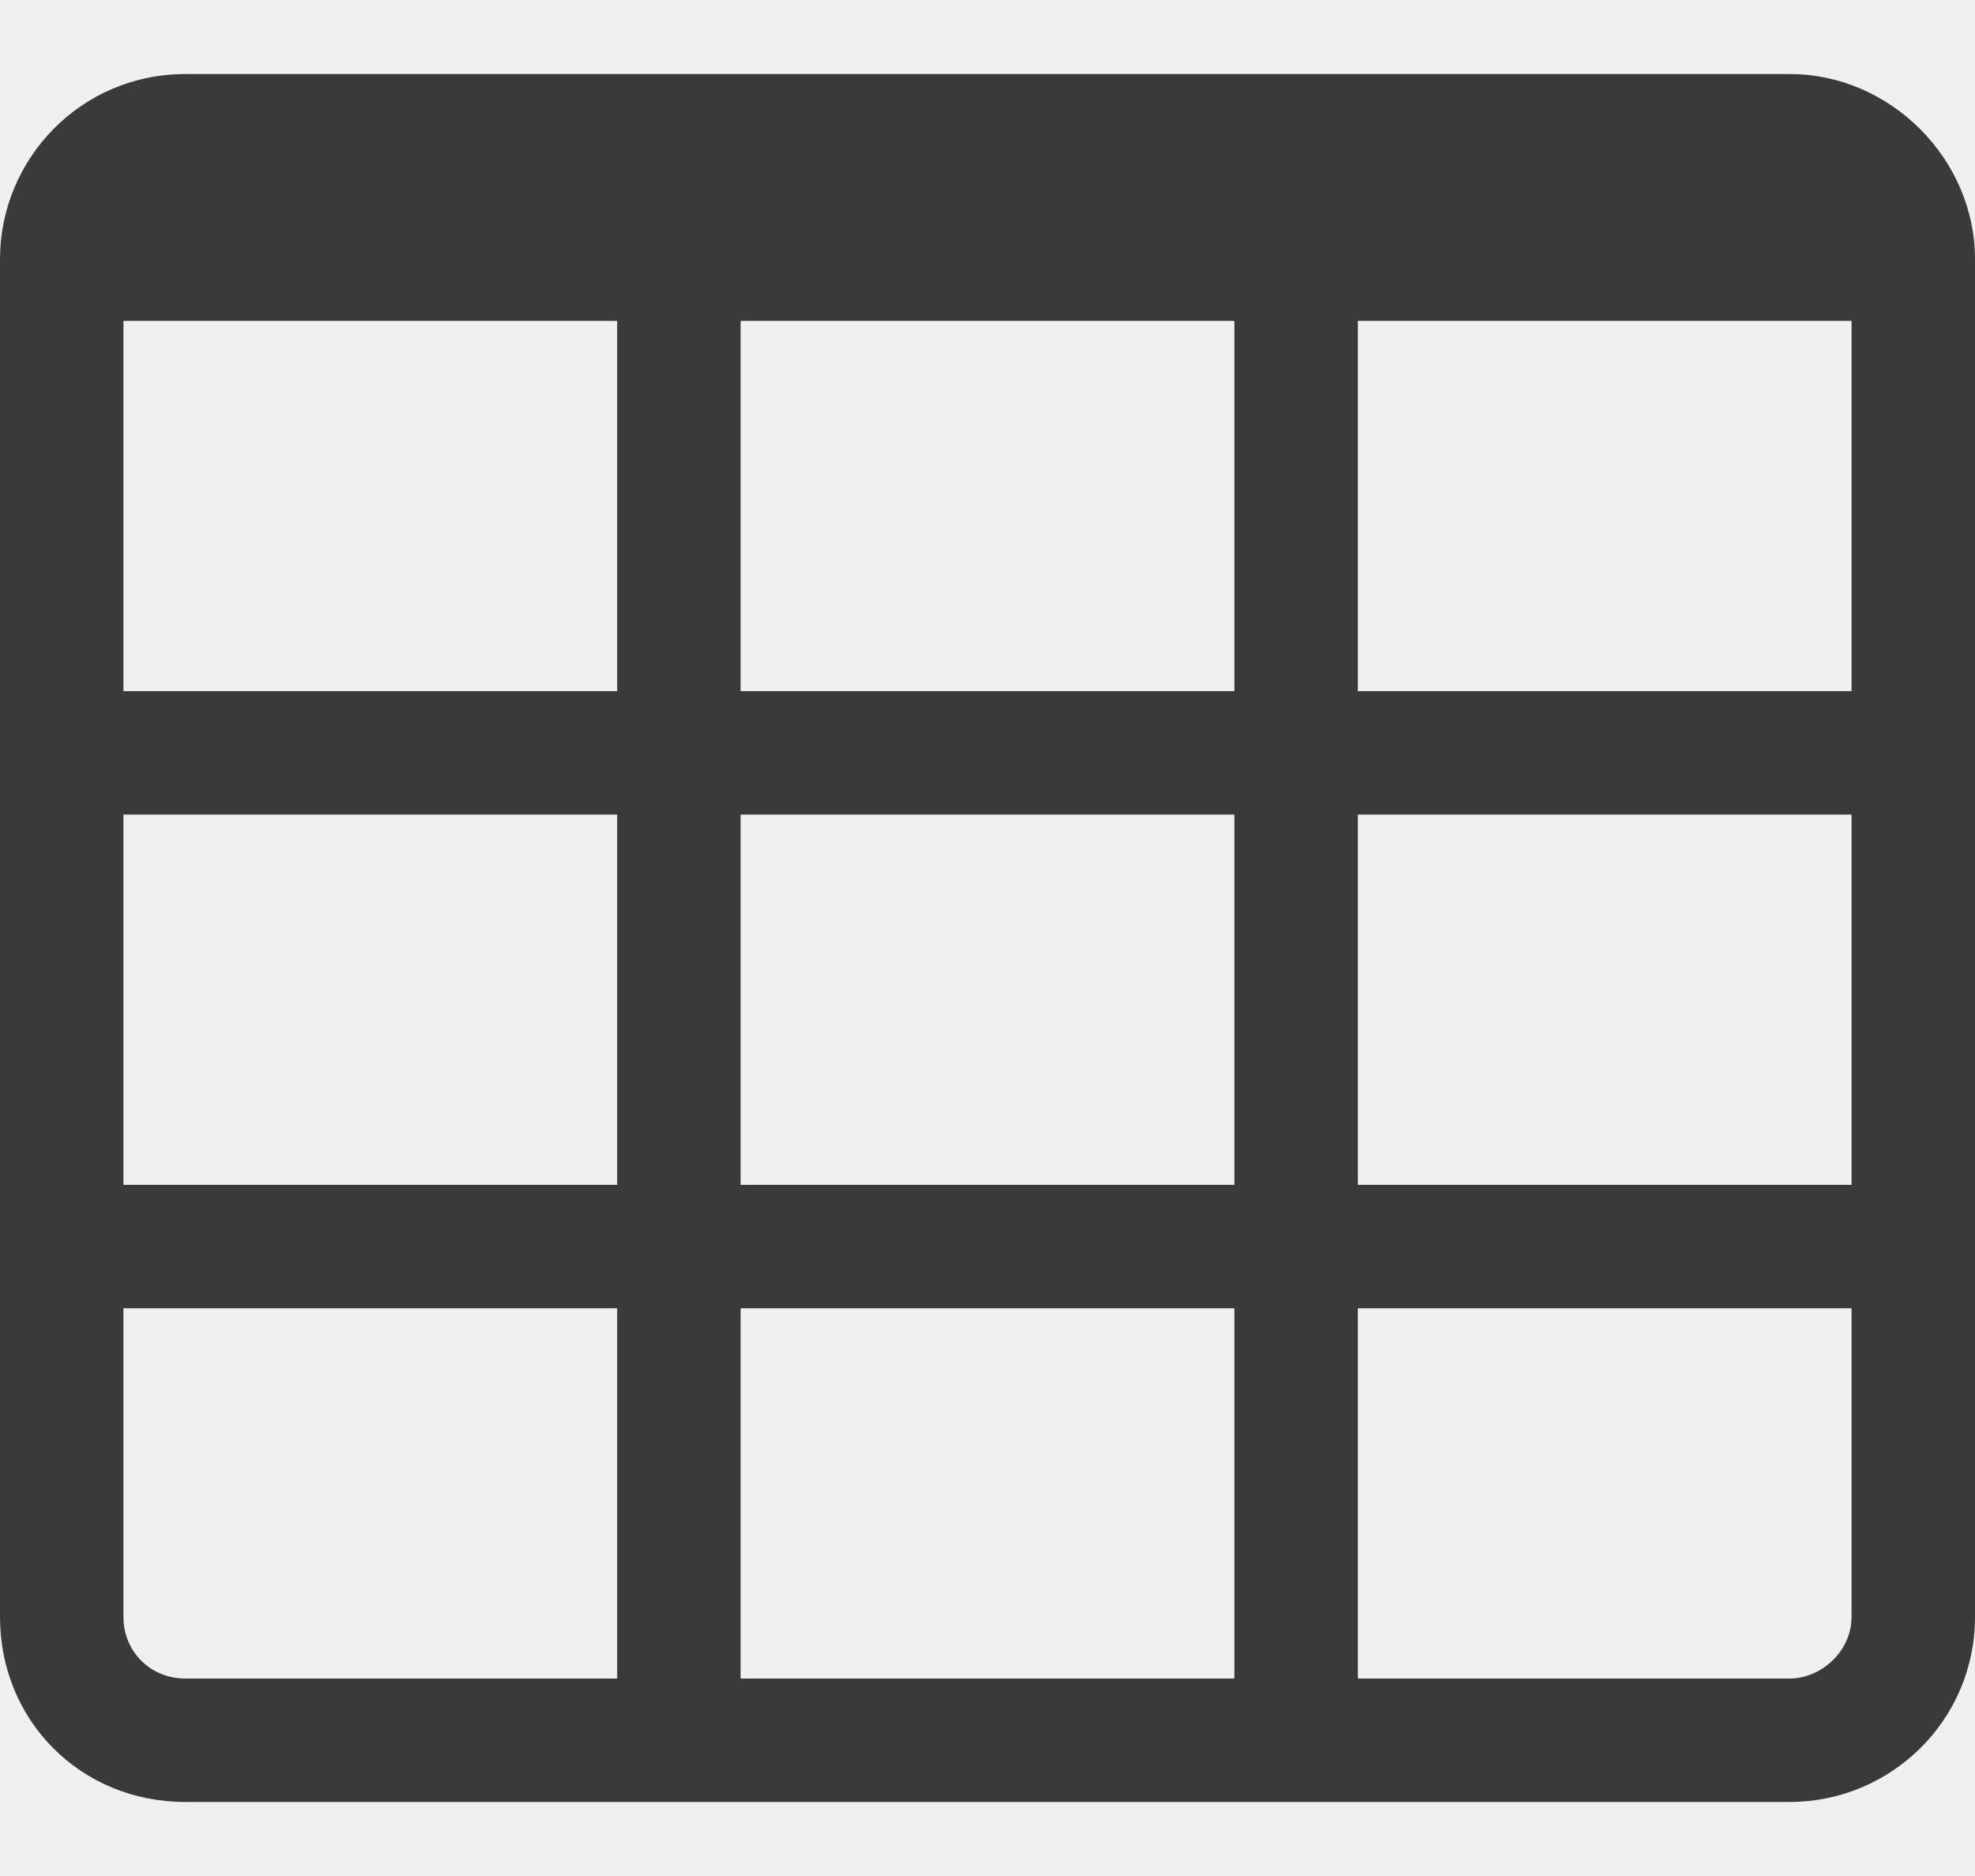
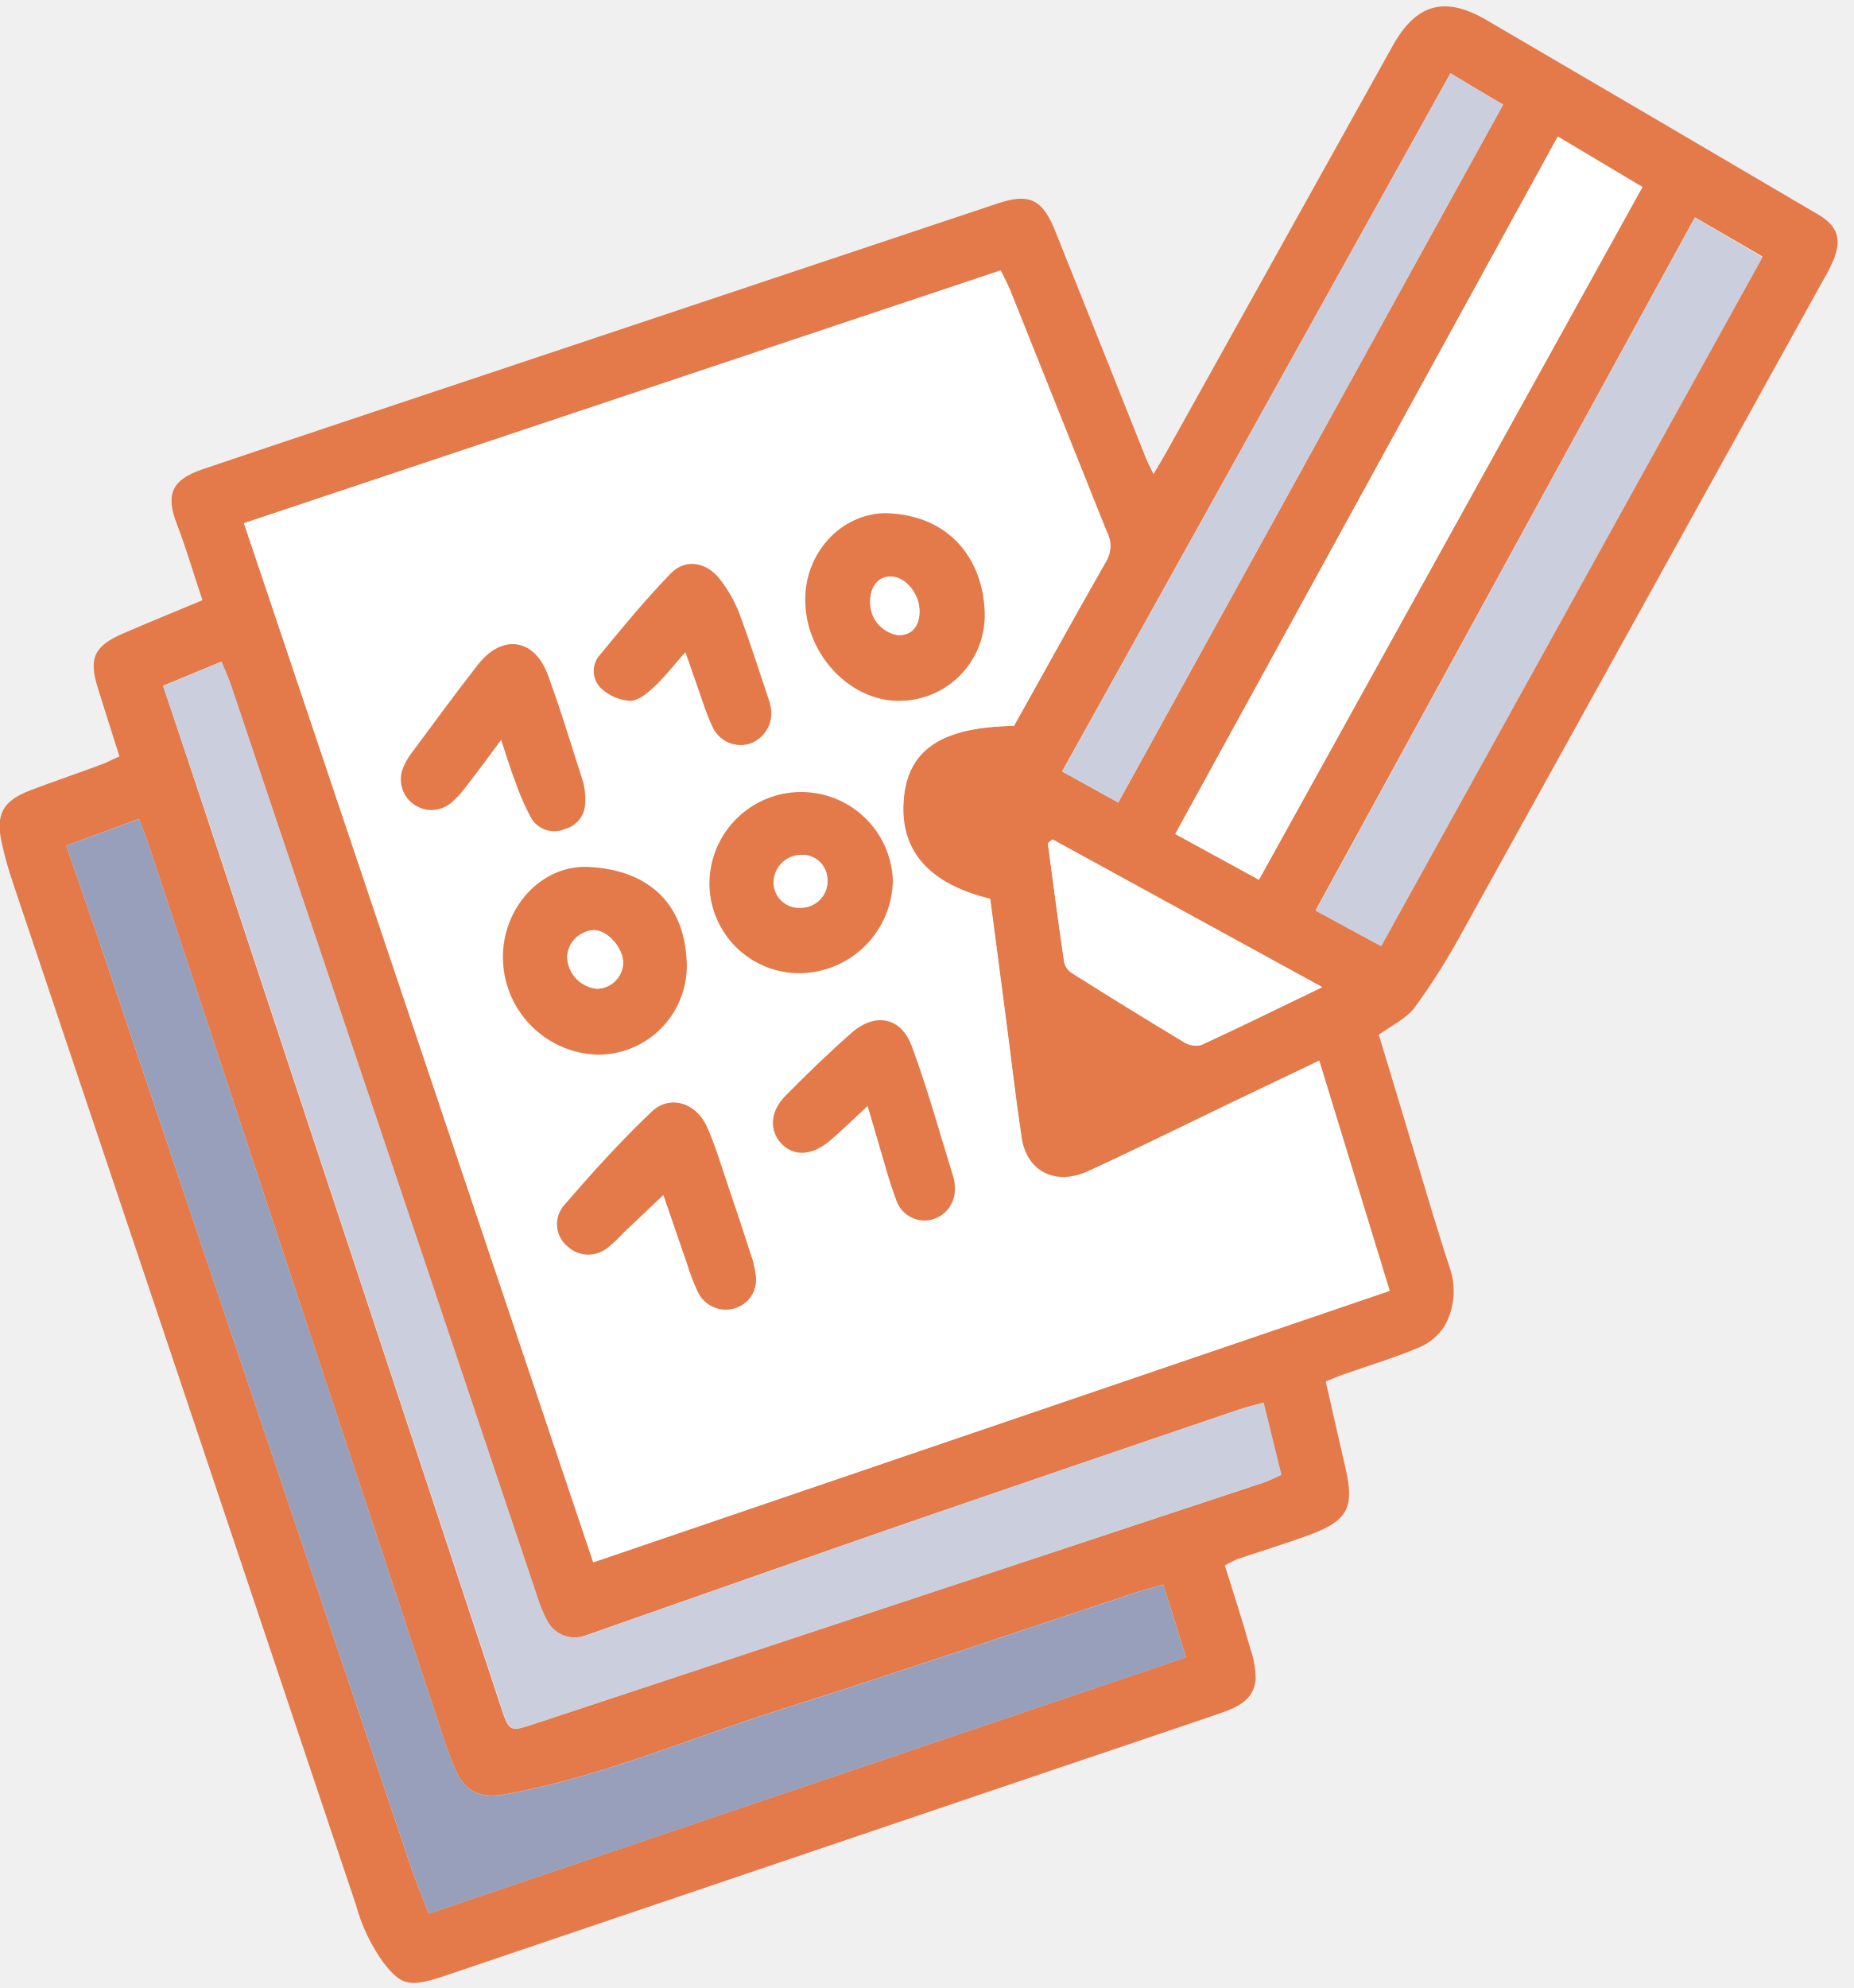
- <svg xmlns="http://www.w3.org/2000/svg" width="20" height="19" viewBox="0 0 20 19" fill="none">
-   <path d="M18.125 0.75H1.875C0.82 0.75 0 1.609 0 2.625V16.375C0 17.43 0.82 18.25 1.875 18.25H18.125C19.141 18.25 20 17.43 20 16.375V2.625C20 1.609 19.141 0.75 18.125 0.75ZM6.25 17H1.875C1.523 17 1.25 16.727 1.25 16.375V13.25H6.25V17ZM6.25 12H1.25V8.25H6.25V12ZM6.25 7H1.25V3.25H6.25V7ZM12.5 17H7.5V13.25H12.5V17ZM12.5 12H7.5V8.25H12.5V12ZM12.5 7H7.5V3.25H12.5V7ZM18.75 13.25V16.375C18.75 16.727 18.438 17 18.125 17H13.75V13.25H18.75ZM18.75 12H13.75V8.25H18.75V12ZM18.75 7H13.75V3.25H18.75V7Z" fill="#3A3A3A" />
+ <svg xmlns="http://www.w3.org/2000/svg" width="83" height="89" viewBox="0 0 83 89" fill="none">
+   <path d="M5.35 33.864C5.012 32.803 4.686 31.781 4.368 30.755C3.97 29.467 4.224 28.922 5.489 28.369C6.642 27.872 7.803 27.395 9.067 26.871C8.67 25.702 8.351 24.573 7.926 23.479C7.413 22.151 7.664 21.491 9.055 21.014C12.884 19.718 16.717 18.446 20.55 17.165L44.668 9.11C46.083 8.637 46.679 8.907 47.252 10.347C48.62 13.755 49.982 17.167 51.339 20.581C51.407 20.748 51.498 20.903 51.653 21.225C51.892 20.827 52.079 20.509 52.258 20.191C55.627 14.142 58.996 8.095 62.364 2.049C63.418 0.16 64.694 -0.194 66.567 0.9C71.518 3.794 76.467 6.695 81.413 9.603C82.268 10.104 82.475 10.681 82.121 11.591C81.996 11.891 81.85 12.182 81.684 12.462C76.268 22.245 70.85 32.029 65.43 41.812C64.81 42.952 64.116 44.049 63.351 45.096C62.985 45.589 62.349 45.892 61.74 46.321C62.261 48.035 62.794 49.816 63.331 51.597C63.867 53.378 64.353 55.052 64.921 56.766C65.068 57.193 65.123 57.646 65.081 58.096C65.039 58.546 64.902 58.981 64.678 59.374C64.393 59.815 63.975 60.156 63.486 60.348C62.392 60.805 61.247 61.143 60.126 61.541C59.892 61.624 59.665 61.724 59.363 61.847C59.665 63.167 59.955 64.455 60.253 65.743C60.651 67.477 60.361 68.069 58.663 68.705C57.581 69.103 56.476 69.437 55.383 69.807C55.198 69.887 55.018 69.98 54.846 70.085C55.244 71.345 55.641 72.574 55.987 73.811C56.144 74.251 56.224 74.715 56.226 75.182C56.158 76.077 55.431 76.423 54.703 76.677C52.285 77.508 49.86 78.315 47.435 79.138L20.216 88.354C19.906 88.462 19.599 88.565 19.285 88.649C18.204 88.939 17.862 88.736 17.178 87.877C16.612 87.092 16.192 86.211 15.938 85.277C10.822 70.017 5.698 54.754 0.567 39.486C0.373 38.912 0.21 38.328 0.078 37.737C-0.201 36.449 0.121 35.856 1.354 35.383C2.467 34.958 3.588 34.588 4.706 34.163C4.885 34.075 5.075 33.984 5.35 33.864ZM45.403 32.497C46.791 30.012 48.143 27.547 49.542 25.105C49.654 24.904 49.712 24.677 49.712 24.447C49.712 24.217 49.654 23.991 49.542 23.789C48.105 20.211 46.674 16.633 45.248 13.054C45.121 12.736 44.954 12.434 44.799 12.112L10.924 23.424C16.16 38.993 21.345 54.404 26.565 69.942L62.229 57.779C61.152 54.261 60.126 50.901 59.076 47.478L55.172 49.343C53.029 50.372 50.898 51.43 48.735 52.424C47.252 53.108 45.952 52.424 45.745 50.901C45.483 49.156 45.284 47.398 45.053 45.649C44.819 43.832 44.576 42.015 44.342 40.234C41.519 39.546 40.234 37.995 40.481 35.661C40.708 33.526 42.222 32.544 45.403 32.497ZM2.964 37.856C3.568 39.614 4.157 41.275 4.714 42.941C9.278 56.486 13.841 70.033 18.403 83.583C18.637 84.279 18.927 84.959 19.198 85.671L53.109 74.196C52.743 73.003 52.421 72.005 52.087 70.936C51.61 71.075 51.228 71.174 50.854 71.298C45.514 73.059 40.195 74.876 34.831 76.574C30.788 77.854 26.879 79.556 22.661 80.319C21.536 80.522 20.848 80.251 20.387 79.218C20.109 78.553 19.864 77.875 19.655 77.186C15.329 64.089 11.005 50.993 6.682 37.896C6.55 37.498 6.391 37.101 6.228 36.659L2.964 37.856ZM7.302 30.699C7.99 32.763 8.646 34.703 9.29 36.663C13.677 49.932 18.061 63.197 22.442 76.459C22.788 77.508 22.84 77.532 23.794 77.218C34.72 73.605 45.644 69.991 56.568 66.376C56.834 66.288 57.084 66.153 57.363 66.03L56.568 62.797C56.106 62.924 55.772 63.004 55.431 63.119C50.49 64.8 45.549 66.488 40.608 68.184C35.813 69.843 31.03 71.536 26.239 73.21C25.916 73.339 25.557 73.342 25.232 73.219C24.906 73.097 24.639 72.856 24.482 72.546C24.298 72.195 24.148 71.828 24.033 71.449C22.652 67.353 21.276 63.258 19.906 59.163C16.725 49.682 13.537 40.198 10.343 30.711C10.224 30.354 10.065 30.012 9.906 29.622L7.302 30.699ZM69.756 6.108L52.627 37.339L56.373 39.387C62.11 29.03 67.804 18.756 73.545 8.375L69.756 6.108ZM75.895 9.726C70.209 20.116 64.579 30.401 58.917 40.739L61.848 42.329C67.569 31.992 73.231 21.758 78.92 11.484L75.895 9.726ZM50.075 35.924L67.307 4.681C66.511 4.22 65.772 3.77 64.949 3.277C59.112 13.762 53.347 24.127 47.558 34.532L50.075 35.924ZM47.129 37.574L46.922 37.745C47.16 39.526 47.391 41.323 47.654 43.084C47.706 43.286 47.836 43.459 48.015 43.566C49.667 44.602 51.323 45.624 52.985 46.631C53.101 46.708 53.231 46.76 53.368 46.785C53.505 46.811 53.645 46.808 53.781 46.778C55.538 45.983 57.271 45.116 59.204 44.186L47.129 37.574Z" fill="#e4794a" />
+   <path d="M45.403 32.496C42.199 32.544 40.7 33.526 40.473 35.677C40.226 38.011 41.511 39.562 44.334 40.25C44.568 42.031 44.811 43.848 45.045 45.665C45.276 47.414 45.475 49.172 45.737 50.917C45.964 52.46 47.244 53.124 48.727 52.44C50.89 51.446 53.021 50.388 55.164 49.358L59.068 47.494C60.118 50.917 61.144 54.277 62.221 57.795L26.565 69.942C21.345 54.412 16.16 39.001 10.924 23.424L44.811 12.104C44.966 12.426 45.133 12.728 45.26 13.046C46.691 16.622 48.123 20.2 49.554 23.781C49.665 23.983 49.724 24.209 49.724 24.439C49.724 24.669 49.665 24.896 49.554 25.097C48.15 27.547 46.799 30.012 45.403 32.496ZM30.744 43.128C30.656 40.313 28.887 38.93 26.323 38.826C24.235 38.743 22.526 40.635 22.514 42.858C22.513 43.991 22.952 45.081 23.739 45.897C24.526 46.713 25.599 47.191 26.732 47.231C27.269 47.237 27.801 47.135 28.297 46.93C28.793 46.725 29.242 46.421 29.618 46.038C29.994 45.655 30.288 45.199 30.483 44.699C30.677 44.199 30.769 43.665 30.752 43.128H30.744ZM31.762 39.458C31.75 40 31.849 40.539 32.05 41.042C32.252 41.545 32.554 42.002 32.936 42.386C33.319 42.77 33.775 43.073 34.278 43.276C34.78 43.48 35.319 43.579 35.861 43.569C36.952 43.546 37.991 43.1 38.76 42.326C39.529 41.552 39.968 40.51 39.984 39.419C39.946 38.352 39.494 37.342 38.724 36.602C37.954 35.863 36.927 35.453 35.859 35.458C34.792 35.463 33.769 35.883 33.006 36.63C32.243 37.377 31.801 38.391 31.774 39.458H31.762ZM39.638 22.974C37.622 23.002 35.992 24.795 36.06 26.95C36.107 29.312 38.048 31.379 40.234 31.375C40.75 31.38 41.261 31.281 41.737 31.084C42.214 30.887 42.645 30.596 43.007 30.228C43.368 29.86 43.651 29.423 43.839 28.943C44.028 28.463 44.117 27.951 44.103 27.435C44.016 25.05 42.529 23.026 39.646 22.974H39.638ZM29.698 53.497C30.056 54.535 30.398 55.541 30.748 56.547C30.881 56.994 31.049 57.43 31.249 57.851C31.391 58.146 31.634 58.381 31.933 58.513C32.232 58.646 32.569 58.668 32.883 58.575C33.199 58.485 33.471 58.282 33.646 58.003C33.821 57.725 33.886 57.392 33.829 57.068C33.789 56.748 33.713 56.433 33.602 56.13C33.274 55.104 32.935 54.081 32.585 53.06C32.286 52.177 32.02 51.279 31.642 50.428C31.161 49.358 29.977 49.005 29.157 49.784C27.778 51.096 26.497 52.515 25.253 53.959C25.139 54.089 25.052 54.241 24.998 54.406C24.944 54.571 24.924 54.745 24.94 54.918C24.955 55.091 25.005 55.258 25.087 55.411C25.169 55.564 25.281 55.699 25.416 55.807C25.658 56.029 25.971 56.157 26.299 56.166C26.627 56.176 26.947 56.067 27.201 55.859C27.453 55.657 27.688 55.435 27.905 55.195L29.698 53.497ZM22.434 33.121C22.681 33.86 22.832 34.413 23.046 34.95C23.241 35.525 23.484 36.082 23.774 36.616C23.923 36.87 24.16 37.06 24.441 37.149C24.721 37.239 25.024 37.221 25.293 37.101C25.557 37.028 25.789 36.869 25.952 36.648C26.114 36.427 26.197 36.158 26.187 35.884C26.202 35.596 26.174 35.308 26.104 35.029C25.591 33.415 25.102 31.793 24.514 30.202C23.925 28.612 22.466 28.362 21.381 29.757C20.359 31.065 19.392 32.405 18.395 33.733C18.263 33.904 18.154 34.091 18.069 34.29C17.934 34.57 17.899 34.887 17.969 35.189C18.038 35.492 18.208 35.762 18.451 35.955C18.694 36.149 18.995 36.254 19.305 36.254C19.616 36.254 19.917 36.149 20.16 35.956C20.435 35.722 20.679 35.455 20.887 35.16C21.389 34.556 21.854 33.908 22.442 33.121H22.434ZM38.843 49.514C39.002 50.054 39.109 50.424 39.24 50.794C39.543 51.792 39.797 52.81 40.167 53.784C40.288 54.088 40.517 54.338 40.81 54.484C41.104 54.631 41.441 54.665 41.757 54.579C42.072 54.488 42.345 54.289 42.529 54.018C42.712 53.746 42.793 53.418 42.759 53.092C42.757 52.948 42.734 52.804 42.691 52.666C42.083 50.71 41.542 48.73 40.831 46.814C40.346 45.502 39.209 45.291 38.147 46.218C37.085 47.144 36.131 48.078 35.169 49.052C34.481 49.752 34.445 50.615 34.994 51.179C35.543 51.744 36.346 51.736 37.125 51.088C37.666 50.647 38.175 50.138 38.851 49.514H38.843ZM30.692 29.192L31.169 30.505C31.416 31.18 31.611 31.884 31.921 32.528C32.06 32.847 32.316 33.101 32.635 33.24C32.954 33.379 33.314 33.391 33.642 33.276C33.964 33.149 34.23 32.912 34.391 32.606C34.552 32.3 34.598 31.947 34.521 31.61C34.502 31.503 34.472 31.398 34.434 31.296C33.996 30 33.587 28.695 33.105 27.415C32.893 26.879 32.604 26.377 32.247 25.924C31.662 25.165 30.72 24.998 30.068 25.658C28.935 26.811 27.893 28.044 26.887 29.316C26.7 29.522 26.599 29.793 26.607 30.072C26.616 30.351 26.732 30.616 26.931 30.811C27.287 31.145 27.748 31.345 28.235 31.375C28.593 31.375 29.006 31.033 29.308 30.751C29.774 30.314 30.171 29.785 30.692 29.192Z" fill="white" />
+   <path d="M2.964 37.856L6.232 36.663C6.395 37.109 6.554 37.502 6.685 37.9C11.011 50.997 15.336 64.093 19.659 77.19C19.868 77.879 20.112 78.557 20.39 79.222C20.852 80.255 21.539 80.526 22.665 80.323C26.871 79.56 30.791 77.858 34.835 76.578C40.199 74.88 45.518 73.063 50.858 71.302C51.232 71.178 51.613 71.079 52.09 70.94C52.424 72.009 52.746 73.027 53.112 74.2L19.202 85.675C18.927 84.963 18.637 84.283 18.406 83.587C13.839 70.043 9.276 56.495 4.717 42.945C4.153 41.275 3.568 39.614 2.964 37.856Z" fill="#979FBB" />
+   <path d="M7.302 30.712L9.926 29.618C10.085 30.016 10.244 30.35 10.363 30.708C13.544 40.189 16.731 49.673 19.925 59.159C21.301 63.255 22.677 67.35 24.052 71.445C24.167 71.824 24.318 72.191 24.502 72.542C24.659 72.853 24.926 73.093 25.251 73.216C25.577 73.338 25.936 73.335 26.259 73.206C31.05 71.532 35.833 69.839 40.628 68.181C45.563 66.474 50.504 64.785 55.45 63.115C55.784 63 56.126 62.921 56.587 62.793L57.383 66.026C57.096 66.149 56.846 66.284 56.587 66.372C45.667 69.99 34.742 73.604 23.814 77.214C22.852 77.528 22.808 77.504 22.462 76.455C18.075 63.202 13.691 49.937 9.31 36.66C8.646 34.715 7.99 32.775 7.302 30.712Z" fill="#CBCFDD" />
+   <path d="M69.755 6.12L73.544 8.371C67.803 18.74 62.109 29.014 56.372 39.383L52.627 37.335L69.755 6.12Z" fill="white" />
+   <path d="M75.894 9.739L78.92 11.524C73.23 21.797 67.569 32.032 61.847 42.369L58.917 40.779C64.579 30.413 70.209 20.128 75.894 9.739Z" fill="#CBCFDD" />
+   <path d="M50.074 35.936L47.558 34.544C53.347 24.139 59.112 13.774 64.948 3.289C65.771 3.782 66.539 4.232 67.306 4.693L50.074 35.936Z" fill="#CBCFDD" />
+   <path d="M47.129 37.586L59.203 44.198C57.271 45.128 55.538 45.983 53.78 46.79C53.645 46.82 53.504 46.823 53.368 46.798C53.231 46.772 53.101 46.72 52.985 46.643C51.321 45.641 49.664 44.619 48.015 43.578C47.836 43.471 47.706 43.298 47.654 43.097C47.391 41.319 47.16 39.518 46.922 37.757L47.129 37.586Z" fill="white" />
+   <path d="M30.752 43.128C30.767 43.663 30.674 44.195 30.478 44.693C30.283 45.19 29.989 45.643 29.615 46.025C29.24 46.407 28.793 46.709 28.299 46.913C27.805 47.118 27.275 47.221 26.74 47.216C25.607 47.175 24.534 46.697 23.747 45.881C22.96 45.065 22.521 43.976 22.521 42.842C22.521 40.62 24.243 38.727 26.331 38.81C28.895 38.93 30.664 40.313 30.752 43.128ZM26.716 44.266C27.024 44.266 27.32 44.147 27.542 43.935C27.764 43.722 27.896 43.432 27.909 43.124C27.909 42.441 27.213 41.637 26.597 41.641C26.289 41.658 25.998 41.786 25.779 42.002C25.559 42.218 25.426 42.507 25.404 42.814C25.409 43.175 25.544 43.521 25.786 43.788C26.027 44.055 26.358 44.225 26.716 44.266V44.266Z" fill="#e4794a" />
+   <path d="M31.769 39.458C31.797 38.391 32.239 37.377 33.002 36.63C33.764 35.883 34.788 35.463 35.855 35.458C36.923 35.452 37.95 35.863 38.72 36.602C39.49 37.342 39.942 38.352 39.98 39.419C39.964 40.509 39.525 41.55 38.757 42.325C37.989 43.099 36.951 43.545 35.861 43.569C35.319 43.578 34.782 43.477 34.28 43.274C33.779 43.07 33.323 42.767 32.941 42.383C32.559 41.999 32.259 41.543 32.057 41.04C31.856 40.538 31.758 40 31.769 39.458ZM37.045 39.399C37.046 39.245 37.016 39.092 36.955 38.951C36.895 38.809 36.806 38.681 36.694 38.575C36.582 38.47 36.45 38.388 36.305 38.335C36.16 38.283 36.006 38.26 35.853 38.27C35.525 38.277 35.213 38.413 34.985 38.648C34.757 38.883 34.63 39.198 34.632 39.526C34.634 39.678 34.667 39.829 34.728 39.968C34.79 40.108 34.879 40.233 34.991 40.337C35.102 40.441 35.234 40.522 35.377 40.574C35.52 40.625 35.673 40.648 35.825 40.639C35.989 40.644 36.152 40.615 36.304 40.555C36.456 40.494 36.594 40.403 36.709 40.286C36.824 40.17 36.914 40.031 36.974 39.878C37.033 39.726 37.06 39.562 37.053 39.399H37.045Z" fill="#e4794a" />
+   <path d="M39.647 22.974C42.529 23.042 44.02 25.05 44.092 27.415C44.109 27.931 44.022 28.445 43.835 28.927C43.649 29.408 43.367 29.847 43.007 30.217C42.647 30.587 42.215 30.88 41.739 31.079C41.263 31.278 40.751 31.379 40.235 31.375C38.06 31.375 36.108 29.312 36.06 26.95C36.001 24.795 37.631 23.002 39.647 22.974ZM41.173 27.403C41.197 26.608 40.553 25.813 39.881 25.813C39.336 25.813 38.971 26.258 38.967 26.922C38.952 27.283 39.069 27.637 39.298 27.916C39.527 28.195 39.85 28.381 40.207 28.437C40.792 28.465 41.153 28.079 41.173 27.399V27.403Z" fill="#e4794a" />
+   <path d="M29.706 53.498L27.913 55.195C27.696 55.435 27.461 55.657 27.209 55.859C26.955 56.067 26.635 56.176 26.307 56.166C25.979 56.157 25.665 56.029 25.424 55.807C25.288 55.699 25.176 55.564 25.095 55.411C25.013 55.259 24.963 55.091 24.947 54.918C24.932 54.745 24.952 54.571 25.006 54.406C25.06 54.241 25.146 54.089 25.261 53.959C26.505 52.515 27.785 51.096 29.165 49.784C29.984 48.989 31.153 49.359 31.65 50.428C32.028 51.279 32.294 52.178 32.592 53.06C32.942 54.083 33.282 55.106 33.61 56.13C33.721 56.433 33.797 56.748 33.837 57.068C33.894 57.392 33.828 57.725 33.653 58.003C33.479 58.282 33.207 58.485 32.891 58.575C32.577 58.668 32.24 58.646 31.941 58.513C31.641 58.381 31.399 58.146 31.256 57.851C31.057 57.43 30.889 56.994 30.756 56.547C30.406 55.541 30.064 54.535 29.706 53.498Z" fill="#e4794a" />
+   <path d="M22.442 33.121C21.854 33.916 21.389 34.548 20.904 35.168C20.695 35.463 20.451 35.73 20.176 35.964C19.933 36.157 19.632 36.262 19.322 36.262C19.011 36.262 18.71 36.157 18.467 35.963C18.224 35.77 18.054 35.5 17.985 35.197C17.916 34.895 17.951 34.578 18.085 34.298C18.17 34.099 18.28 33.912 18.411 33.741C19.401 32.409 20.375 31.069 21.397 29.765C22.482 28.369 23.925 28.572 24.53 30.21C25.134 31.849 25.599 33.423 26.12 35.037C26.19 35.316 26.218 35.605 26.204 35.892C26.213 36.166 26.13 36.435 25.968 36.656C25.806 36.877 25.573 37.036 25.309 37.109C25.041 37.229 24.737 37.247 24.457 37.157C24.176 37.068 23.939 36.878 23.79 36.624C23.5 36.09 23.257 35.533 23.063 34.958C22.848 34.413 22.689 33.86 22.442 33.121Z" fill="#e4794a" />
+   <path d="M38.851 49.514C38.175 50.138 37.659 50.647 37.118 51.104C36.323 51.752 35.528 51.768 34.987 51.196C34.446 50.623 34.474 49.768 35.162 49.068C36.124 48.094 37.11 47.136 38.14 46.234C39.169 45.331 40.338 45.518 40.823 46.83C41.535 48.746 42.076 50.726 42.684 52.682C42.727 52.82 42.749 52.964 42.752 53.108C42.786 53.434 42.704 53.762 42.521 54.034C42.338 54.306 42.065 54.504 41.75 54.595C41.433 54.681 41.096 54.647 40.803 54.5C40.51 54.354 40.281 54.104 40.159 53.8C39.79 52.826 39.535 51.812 39.233 50.81C39.118 50.424 39.01 50.062 38.851 49.514Z" fill="#e4794a" />
+   <path d="M30.692 29.193C30.155 29.797 29.758 30.314 29.288 30.751C28.986 31.033 28.573 31.379 28.215 31.375C27.728 31.345 27.267 31.145 26.911 30.811C26.712 30.616 26.596 30.351 26.587 30.072C26.579 29.793 26.68 29.522 26.867 29.316C27.893 28.063 28.935 26.811 30.048 25.658C30.7 24.998 31.638 25.165 32.227 25.924C32.584 26.377 32.873 26.879 33.086 27.415C33.567 28.696 33.976 30 34.413 31.296C34.452 31.398 34.481 31.503 34.501 31.61C34.578 31.947 34.532 32.3 34.371 32.606C34.209 32.912 33.944 33.149 33.622 33.276C33.294 33.391 32.934 33.379 32.615 33.24C32.295 33.101 32.04 32.847 31.901 32.528C31.59 31.884 31.396 31.18 31.149 30.505L30.692 29.193Z" fill="#e4794a" />
+   <path d="M26.716 44.265C26.357 44.227 26.023 44.059 25.779 43.791C25.535 43.524 25.397 43.176 25.393 42.814C25.414 42.507 25.548 42.218 25.767 42.002C25.987 41.786 26.278 41.658 26.585 41.641C27.202 41.641 27.913 42.436 27.897 43.124C27.884 43.429 27.754 43.718 27.535 43.93C27.315 44.143 27.022 44.262 26.716 44.265Z" fill="white" />
+   <path d="M37.054 39.399C37.06 39.559 37.034 39.72 36.977 39.87C36.92 40.02 36.833 40.157 36.721 40.273C36.61 40.389 36.477 40.481 36.328 40.544C36.181 40.607 36.022 40.639 35.861 40.639C35.709 40.648 35.556 40.626 35.413 40.574C35.269 40.522 35.138 40.441 35.027 40.337C34.915 40.233 34.826 40.108 34.764 39.968C34.703 39.829 34.67 39.679 34.668 39.526C34.666 39.198 34.793 38.883 35.021 38.648C35.249 38.413 35.561 38.277 35.889 38.27C36.04 38.264 36.191 38.29 36.332 38.344C36.474 38.398 36.603 38.481 36.712 38.586C36.82 38.692 36.907 38.818 36.965 38.958C37.024 39.097 37.054 39.247 37.054 39.399V39.399Z" fill="white" />
+   <path d="M41.173 27.399C41.173 28.075 40.775 28.461 40.207 28.429C39.85 28.373 39.526 28.187 39.298 27.908C39.069 27.629 38.951 27.275 38.966 26.914C38.966 26.25 39.336 25.809 39.881 25.805C40.553 25.809 41.197 26.604 41.173 27.399Z" fill="white" />
</svg>
